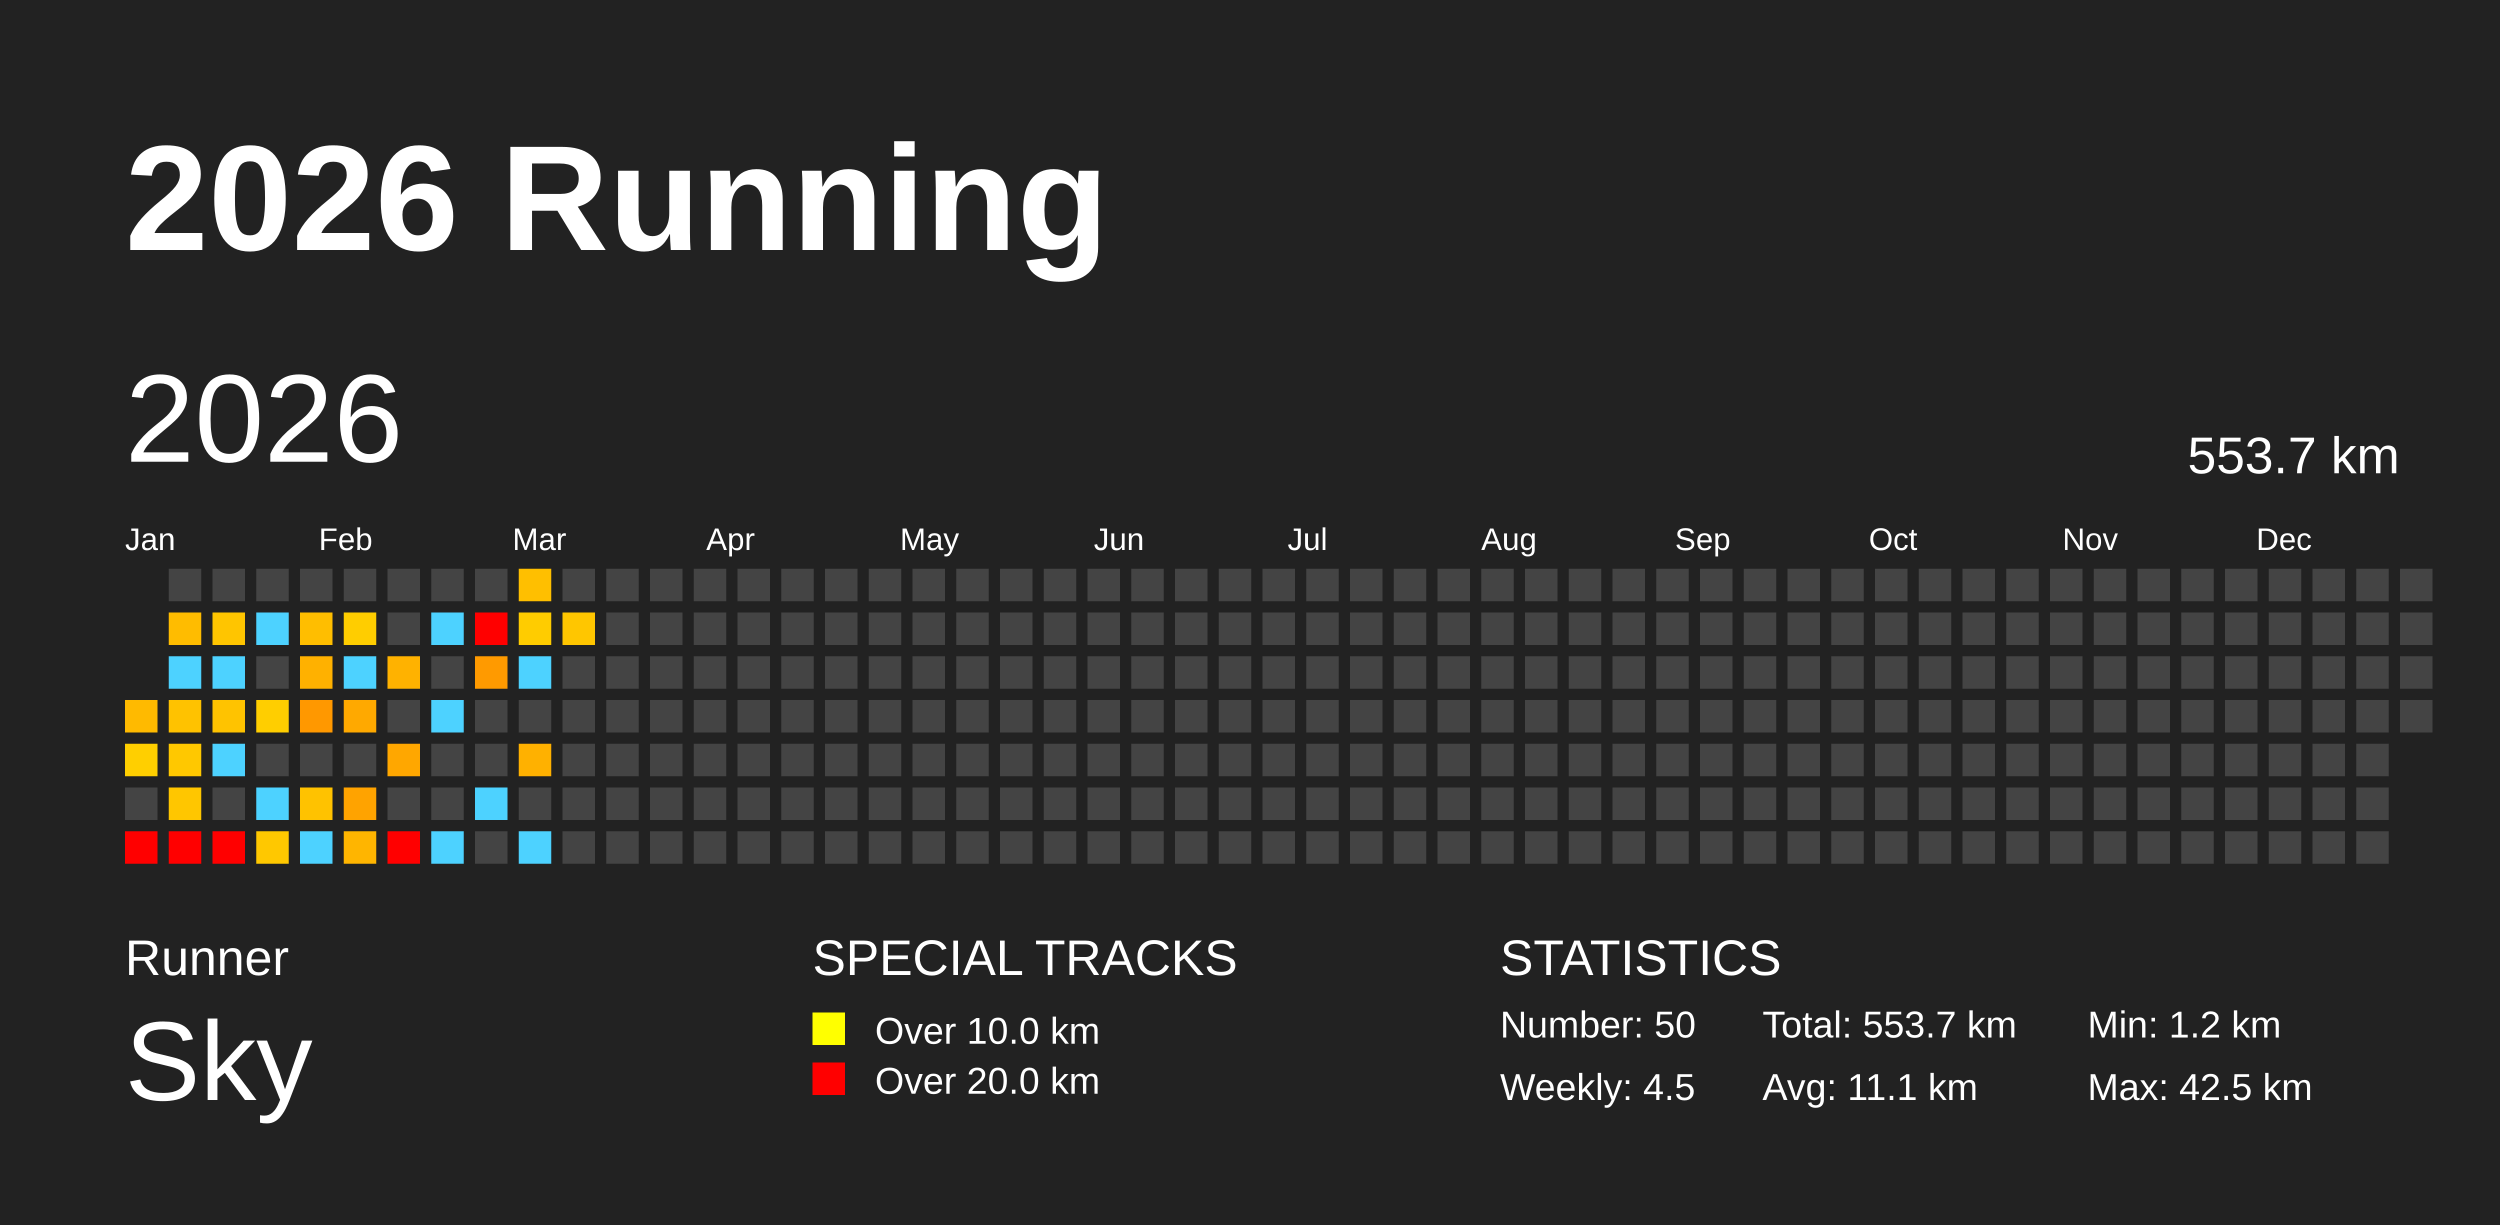
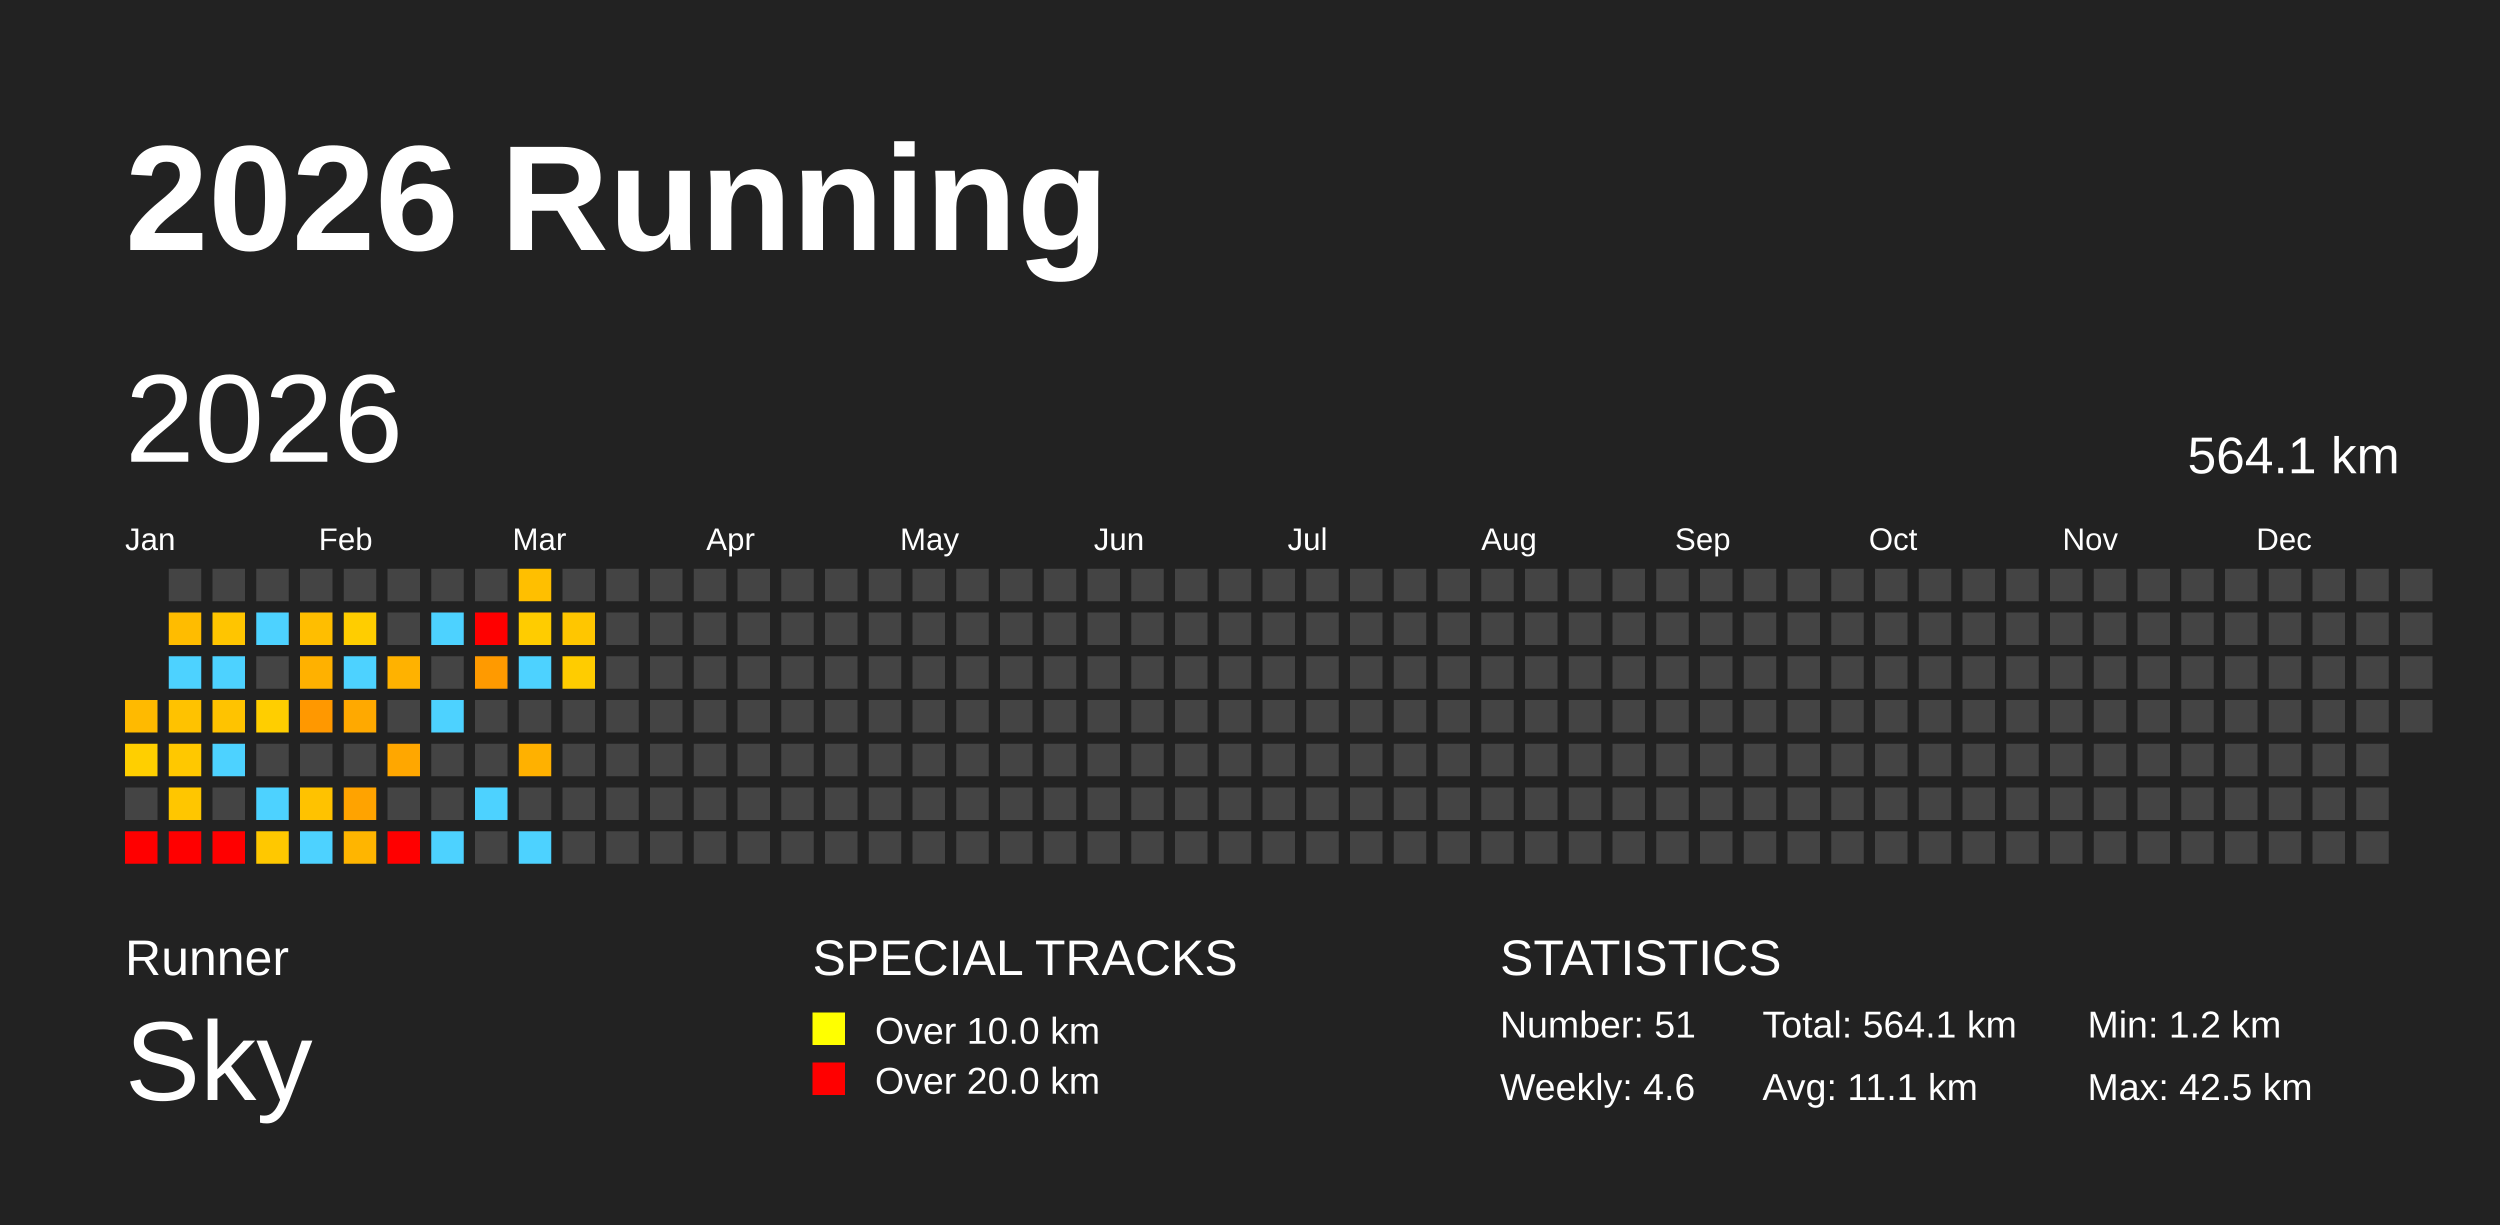
<svg xmlns="http://www.w3.org/2000/svg" baseProfile="full" height="98mm" version="1.1" viewBox="0,0,200,98" width="200mm">
  <defs />
  <rect fill="#222222" height="98" width="200" x="0" y="0" />
  <text fill="#FFFFFF" style="font-size:12px; font-family:Arial; font-weight:bold;" x="10" y="20">2026 Running</text>
  <text fill="#FFFFFF" style="font-size:4px; font-family:Arial" x="10" y="78">Runner</text>
  <text fill="#FFFFFF" style="font-size:9px; font-family:Arial" x="10" y="88">Sky</text>
  <text fill="#FFFFFF" style="font-size:4px; font-family:Arial" x="65" y="78">SPECIAL TRACKS</text>
  <rect fill="yellow" height="2.6" width="2.6" x="65" y="81" />
  <text fill="#FFFFFF" style="font-size:3px; font-family:Arial" x="70" y="83.5">Over 10.0 km</text>
  <rect fill="red" height="2.6" width="2.6" x="65" y="85" />
  <text fill="#FFFFFF" style="font-size:3px; font-family:Arial" x="70" y="87.5">Over 20.0 km</text>
  <text fill="#FFFFFF" style="font-size:4px; font-family:Arial" x="120" y="78">STATISTICS</text>
-   <text fill="#FFFFFF" style="font-size:3px; font-family:Arial" x="120" y="83">Number: 50</text>
-   <text fill="#FFFFFF" style="font-size:3px; font-family:Arial" x="120" y="88">Weekly: 4.5</text>
-   <text fill="#FFFFFF" style="font-size:3px; font-family:Arial" x="141" y="83">Total: 553.7 km</text>
+   <text fill="#FFFFFF" style="font-size:3px; font-family:Arial" x="120" y="83">Number: 51</text>
+   <text fill="#FFFFFF" style="font-size:3px; font-family:Arial" x="120" y="88">Weekly: 4.6</text>
+   <text fill="#FFFFFF" style="font-size:3px; font-family:Arial" x="141" y="83">Total: 564.1 km</text>
  <text fill="#FFFFFF" style="font-size:3px; font-family:Arial" x="141" y="88">Avg: 11.1 km</text>
  <text fill="#FFFFFF" style="font-size:3px; font-family:Arial" x="167" y="83">Min: 1.2 km</text>
  <text fill="#FFFFFF" style="font-size:3px; font-family:Arial" x="167" y="88">Max: 42.5 km</text>
  <text dominant-baseline="hanging" fill="#FFFFFF" style="font-size:10.0px; font-family:Arial;" x="10" y="30">2026</text>
-   <text dominant-baseline="hanging" fill="#FFFFFF" style="font-size:4.125px; font-family:Arial;" x="175" y="35">553.7 km</text>
+   <text dominant-baseline="hanging" fill="#FFFFFF" style="font-size:4.125px; font-family:Arial;" x="175" y="35">564.1 km</text>
  <text fill="#FFFFFF" style="font-size:2.5px; font-family:Arial" x="10.0" y="44">Jan</text>
  <text fill="#FFFFFF" style="font-size:2.5px; font-family:Arial" x="25.5" y="44">Feb</text>
  <text fill="#FFFFFF" style="font-size:2.5px; font-family:Arial" x="41.0" y="44">Mar</text>
  <text fill="#FFFFFF" style="font-size:2.5px; font-family:Arial" x="56.5" y="44">Apr</text>
  <text fill="#FFFFFF" style="font-size:2.5px; font-family:Arial" x="72.0" y="44">May</text>
  <text fill="#FFFFFF" style="font-size:2.5px; font-family:Arial" x="87.5" y="44">Jun</text>
  <text fill="#FFFFFF" style="font-size:2.5px; font-family:Arial" x="103.0" y="44">Jul</text>
  <text fill="#FFFFFF" style="font-size:2.5px; font-family:Arial" x="118.5" y="44">Aug</text>
  <text fill="#FFFFFF" style="font-size:2.5px; font-family:Arial" x="134.0" y="44">Sep</text>
  <text fill="#FFFFFF" style="font-size:2.5px; font-family:Arial" x="149.5" y="44">Oct</text>
  <text fill="#FFFFFF" style="font-size:2.5px; font-family:Arial" x="165.0" y="44">Nov</text>
  <text fill="#FFFFFF" style="font-size:2.5px; font-family:Arial" x="180.5" y="44">Dec</text>
  <rect fill="#ffba00" height="2.6" width="2.6" x="10.0" y="56.0" />
  <rect fill="#ffcf00" height="2.6" width="2.6" x="10.0" y="59.5" />
  <rect fill="#444444" height="2.6" width="2.6" x="10.0" y="63.0" />
  <rect fill="red" height="2.6" width="2.6" x="10.0" y="66.5" />
  <rect fill="#444444" height="2.6" width="2.6" x="13.5" y="45.5" />
  <rect fill="#ffbc00" height="2.6" width="2.6" x="13.5" y="49.0" />
  <rect fill="#4dd2ff" height="2.6" width="2.6" x="13.5" y="52.5" />
  <rect fill="#ffc200" height="2.6" width="2.6" x="13.5" y="56.0" />
  <rect fill="#ffc800" height="2.6" width="2.6" x="13.5" y="59.5" />
  <rect fill="#ffc600" height="2.6" width="2.6" x="13.5" y="63.0" />
  <rect fill="red" height="2.6" width="2.6" x="13.5" y="66.5" />
  <rect fill="#444444" height="2.6" width="2.6" x="17.0" y="45.5" />
  <rect fill="#ffc500" height="2.6" width="2.6" x="17.0" y="49.0" />
  <rect fill="#4dd2ff" height="2.6" width="2.6" x="17.0" y="52.5" />
  <rect fill="#ffc300" height="2.6" width="2.6" x="17.0" y="56.0" />
  <rect fill="#4dd2ff" height="2.6" width="2.6" x="17.0" y="59.5" />
  <rect fill="#444444" height="2.6" width="2.6" x="17.0" y="63.0" />
  <rect fill="red" height="2.6" width="2.6" x="17.0" y="66.5" />
  <rect fill="#444444" height="2.6" width="2.6" x="20.5" y="45.5" />
  <rect fill="#4dd2ff" height="2.6" width="2.6" x="20.5" y="49.0" />
  <rect fill="#444444" height="2.6" width="2.6" x="20.5" y="52.5" />
  <rect fill="#ffce00" height="2.6" width="2.6" x="20.5" y="56.0" />
  <rect fill="#444444" height="2.6" width="2.6" x="20.5" y="59.5" />
  <rect fill="#4dd2ff" height="2.6" width="2.6" x="20.5" y="63.0" />
  <rect fill="#ffc800" height="2.6" width="2.6" x="20.5" y="66.5" />
  <rect fill="#444444" height="2.6" width="2.6" x="24.0" y="45.5" />
  <rect fill="#ffbe00" height="2.6" width="2.6" x="24.0" y="49.0" />
  <rect fill="#ffb100" height="2.6" width="2.6" x="24.0" y="52.5" />
  <rect fill="#ff9800" height="2.6" width="2.6" x="24.0" y="56.0" />
  <rect fill="#444444" height="2.6" width="2.6" x="24.0" y="59.5" />
  <rect fill="#ffc200" height="2.6" width="2.6" x="24.0" y="63.0" />
  <rect fill="#4dd2ff" height="2.6" width="2.6" x="24.0" y="66.5" />
  <rect fill="#444444" height="2.6" width="2.6" x="27.5" y="45.5" />
  <rect fill="#ffcd00" height="2.6" width="2.6" x="27.5" y="49.0" />
  <rect fill="#4dd2ff" height="2.6" width="2.6" x="27.5" y="52.5" />
  <rect fill="#ffa900" height="2.6" width="2.6" x="27.5" y="56.0" />
  <rect fill="#444444" height="2.6" width="2.6" x="27.5" y="59.5" />
  <rect fill="#ffa300" height="2.6" width="2.6" x="27.5" y="63.0" />
  <rect fill="#ffb500" height="2.6" width="2.6" x="27.5" y="66.5" />
  <rect fill="#444444" height="2.6" width="2.6" x="31.0" y="45.5" />
  <rect fill="#444444" height="2.6" width="2.6" x="31.0" y="49.0" />
  <rect fill="#ffb200" height="2.6" width="2.6" x="31.0" y="52.5" />
  <rect fill="#444444" height="2.6" width="2.6" x="31.0" y="56.0" />
  <rect fill="#ffa700" height="2.6" width="2.6" x="31.0" y="59.5" />
  <rect fill="#444444" height="2.6" width="2.6" x="31.0" y="63.0" />
  <rect fill="red" height="2.6" width="2.6" x="31.0" y="66.5" />
  <rect fill="#444444" height="2.6" width="2.6" x="34.5" y="45.5" />
  <rect fill="#4dd2ff" height="2.6" width="2.6" x="34.5" y="49.0" />
  <rect fill="#444444" height="2.6" width="2.6" x="34.5" y="52.5" />
  <rect fill="#4dd2ff" height="2.6" width="2.6" x="34.5" y="56.0" />
  <rect fill="#444444" height="2.6" width="2.6" x="34.5" y="59.5" />
  <rect fill="#444444" height="2.6" width="2.6" x="34.5" y="63.0" />
  <rect fill="#4dd2ff" height="2.6" width="2.6" x="34.5" y="66.5" />
  <rect fill="#444444" height="2.6" width="2.6" x="38.0" y="45.5" />
  <rect fill="red" height="2.6" width="2.6" x="38.0" y="49.0" />
  <rect fill="#ff9a00" height="2.6" width="2.6" x="38.0" y="52.5" />
  <rect fill="#444444" height="2.6" width="2.6" x="38.0" y="56.0" />
  <rect fill="#444444" height="2.6" width="2.6" x="38.0" y="59.5" />
  <rect fill="#4dd2ff" height="2.6" width="2.6" x="38.0" y="63.0" />
  <rect fill="#444444" height="2.6" width="2.6" x="38.0" y="66.5" />
  <rect fill="#ffbf00" height="2.6" width="2.6" x="41.5" y="45.5" />
  <rect fill="#ffcc00" height="2.6" width="2.6" x="41.5" y="49.0" />
  <rect fill="#4dd2ff" height="2.6" width="2.6" x="41.5" y="52.5" />
  <rect fill="#444444" height="2.6" width="2.6" x="41.5" y="56.0" />
  <rect fill="#ffb100" height="2.6" width="2.6" x="41.5" y="59.5" />
  <rect fill="#444444" height="2.6" width="2.6" x="41.5" y="63.0" />
  <rect fill="#4dd2ff" height="2.6" width="2.6" x="41.5" y="66.5" />
  <rect fill="#444444" height="2.6" width="2.6" x="45.0" y="45.5" />
  <rect fill="#ffc600" height="2.6" width="2.6" x="45.0" y="49.0" />
-   <rect fill="#444444" height="2.6" width="2.6" x="45.0" y="52.5" />
+   <rect fill="#ffcc00" height="2.6" width="2.6" x="45.0" y="52.5" />
  <rect fill="#444444" height="2.6" width="2.6" x="45.0" y="56.0" />
  <rect fill="#444444" height="2.6" width="2.6" x="45.0" y="59.5" />
  <rect fill="#444444" height="2.6" width="2.6" x="45.0" y="63.0" />
  <rect fill="#444444" height="2.6" width="2.6" x="45.0" y="66.5" />
  <rect fill="#444444" height="2.6" width="2.6" x="48.5" y="45.5" />
  <rect fill="#444444" height="2.6" width="2.6" x="48.5" y="49.0" />
  <rect fill="#444444" height="2.6" width="2.6" x="48.5" y="52.5" />
  <rect fill="#444444" height="2.6" width="2.6" x="48.5" y="56.0" />
  <rect fill="#444444" height="2.6" width="2.6" x="48.5" y="59.5" />
  <rect fill="#444444" height="2.6" width="2.6" x="48.5" y="63.0" />
  <rect fill="#444444" height="2.6" width="2.6" x="48.5" y="66.5" />
  <rect fill="#444444" height="2.6" width="2.6" x="52.0" y="45.5" />
  <rect fill="#444444" height="2.6" width="2.6" x="52.0" y="49.0" />
  <rect fill="#444444" height="2.6" width="2.6" x="52.0" y="52.5" />
  <rect fill="#444444" height="2.6" width="2.6" x="52.0" y="56.0" />
  <rect fill="#444444" height="2.6" width="2.6" x="52.0" y="59.5" />
  <rect fill="#444444" height="2.6" width="2.6" x="52.0" y="63.0" />
  <rect fill="#444444" height="2.6" width="2.6" x="52.0" y="66.5" />
  <rect fill="#444444" height="2.6" width="2.6" x="55.5" y="45.5" />
  <rect fill="#444444" height="2.6" width="2.6" x="55.5" y="49.0" />
  <rect fill="#444444" height="2.6" width="2.6" x="55.5" y="52.5" />
  <rect fill="#444444" height="2.6" width="2.6" x="55.5" y="56.0" />
  <rect fill="#444444" height="2.6" width="2.6" x="55.5" y="59.5" />
  <rect fill="#444444" height="2.6" width="2.6" x="55.5" y="63.0" />
  <rect fill="#444444" height="2.6" width="2.6" x="55.5" y="66.5" />
  <rect fill="#444444" height="2.6" width="2.6" x="59.0" y="45.5" />
  <rect fill="#444444" height="2.6" width="2.6" x="59.0" y="49.0" />
  <rect fill="#444444" height="2.6" width="2.6" x="59.0" y="52.5" />
  <rect fill="#444444" height="2.6" width="2.6" x="59.0" y="56.0" />
  <rect fill="#444444" height="2.6" width="2.6" x="59.0" y="59.5" />
  <rect fill="#444444" height="2.6" width="2.6" x="59.0" y="63.0" />
  <rect fill="#444444" height="2.6" width="2.6" x="59.0" y="66.5" />
  <rect fill="#444444" height="2.6" width="2.6" x="62.5" y="45.5" />
  <rect fill="#444444" height="2.6" width="2.6" x="62.5" y="49.0" />
  <rect fill="#444444" height="2.6" width="2.6" x="62.5" y="52.5" />
  <rect fill="#444444" height="2.6" width="2.6" x="62.5" y="56.0" />
  <rect fill="#444444" height="2.6" width="2.6" x="62.5" y="59.5" />
  <rect fill="#444444" height="2.6" width="2.6" x="62.5" y="63.0" />
  <rect fill="#444444" height="2.6" width="2.6" x="62.5" y="66.5" />
  <rect fill="#444444" height="2.6" width="2.6" x="66.0" y="45.5" />
  <rect fill="#444444" height="2.6" width="2.6" x="66.0" y="49.0" />
  <rect fill="#444444" height="2.6" width="2.6" x="66.0" y="52.5" />
  <rect fill="#444444" height="2.6" width="2.6" x="66.0" y="56.0" />
  <rect fill="#444444" height="2.6" width="2.6" x="66.0" y="59.5" />
  <rect fill="#444444" height="2.6" width="2.6" x="66.0" y="63.0" />
  <rect fill="#444444" height="2.6" width="2.6" x="66.0" y="66.5" />
  <rect fill="#444444" height="2.6" width="2.6" x="69.5" y="45.5" />
  <rect fill="#444444" height="2.6" width="2.6" x="69.5" y="49.0" />
  <rect fill="#444444" height="2.6" width="2.6" x="69.5" y="52.5" />
  <rect fill="#444444" height="2.6" width="2.6" x="69.5" y="56.0" />
  <rect fill="#444444" height="2.6" width="2.6" x="69.5" y="59.5" />
  <rect fill="#444444" height="2.6" width="2.6" x="69.5" y="63.0" />
  <rect fill="#444444" height="2.6" width="2.6" x="69.5" y="66.5" />
  <rect fill="#444444" height="2.6" width="2.6" x="73.0" y="45.5" />
  <rect fill="#444444" height="2.6" width="2.6" x="73.0" y="49.0" />
  <rect fill="#444444" height="2.6" width="2.6" x="73.0" y="52.5" />
  <rect fill="#444444" height="2.6" width="2.6" x="73.0" y="56.0" />
  <rect fill="#444444" height="2.6" width="2.6" x="73.0" y="59.5" />
  <rect fill="#444444" height="2.6" width="2.6" x="73.0" y="63.0" />
  <rect fill="#444444" height="2.6" width="2.6" x="73.0" y="66.5" />
  <rect fill="#444444" height="2.6" width="2.6" x="76.5" y="45.5" />
  <rect fill="#444444" height="2.6" width="2.6" x="76.5" y="49.0" />
  <rect fill="#444444" height="2.6" width="2.6" x="76.5" y="52.5" />
  <rect fill="#444444" height="2.6" width="2.6" x="76.5" y="56.0" />
  <rect fill="#444444" height="2.6" width="2.6" x="76.5" y="59.5" />
  <rect fill="#444444" height="2.6" width="2.6" x="76.5" y="63.0" />
  <rect fill="#444444" height="2.6" width="2.6" x="76.5" y="66.5" />
  <rect fill="#444444" height="2.6" width="2.6" x="80.0" y="45.5" />
  <rect fill="#444444" height="2.6" width="2.6" x="80.0" y="49.0" />
  <rect fill="#444444" height="2.6" width="2.6" x="80.0" y="52.5" />
  <rect fill="#444444" height="2.6" width="2.6" x="80.0" y="56.0" />
  <rect fill="#444444" height="2.6" width="2.6" x="80.0" y="59.5" />
  <rect fill="#444444" height="2.6" width="2.6" x="80.0" y="63.0" />
  <rect fill="#444444" height="2.6" width="2.6" x="80.0" y="66.5" />
  <rect fill="#444444" height="2.6" width="2.6" x="83.5" y="45.5" />
  <rect fill="#444444" height="2.6" width="2.6" x="83.5" y="49.0" />
  <rect fill="#444444" height="2.6" width="2.6" x="83.5" y="52.5" />
  <rect fill="#444444" height="2.6" width="2.6" x="83.5" y="56.0" />
  <rect fill="#444444" height="2.6" width="2.6" x="83.5" y="59.5" />
  <rect fill="#444444" height="2.6" width="2.6" x="83.5" y="63.0" />
  <rect fill="#444444" height="2.6" width="2.6" x="83.5" y="66.5" />
  <rect fill="#444444" height="2.6" width="2.6" x="87.0" y="45.5" />
  <rect fill="#444444" height="2.6" width="2.6" x="87.0" y="49.0" />
  <rect fill="#444444" height="2.6" width="2.6" x="87.0" y="52.5" />
  <rect fill="#444444" height="2.6" width="2.6" x="87.0" y="56.0" />
  <rect fill="#444444" height="2.6" width="2.6" x="87.0" y="59.5" />
  <rect fill="#444444" height="2.6" width="2.6" x="87.0" y="63.0" />
  <rect fill="#444444" height="2.6" width="2.6" x="87.0" y="66.5" />
  <rect fill="#444444" height="2.6" width="2.6" x="90.5" y="45.5" />
  <rect fill="#444444" height="2.6" width="2.6" x="90.5" y="49.0" />
  <rect fill="#444444" height="2.6" width="2.6" x="90.5" y="52.5" />
  <rect fill="#444444" height="2.6" width="2.6" x="90.5" y="56.0" />
  <rect fill="#444444" height="2.6" width="2.6" x="90.5" y="59.5" />
  <rect fill="#444444" height="2.6" width="2.6" x="90.5" y="63.0" />
  <rect fill="#444444" height="2.6" width="2.6" x="90.5" y="66.5" />
  <rect fill="#444444" height="2.6" width="2.6" x="94.0" y="45.5" />
  <rect fill="#444444" height="2.6" width="2.6" x="94.0" y="49.0" />
  <rect fill="#444444" height="2.6" width="2.6" x="94.0" y="52.5" />
  <rect fill="#444444" height="2.6" width="2.6" x="94.0" y="56.0" />
  <rect fill="#444444" height="2.6" width="2.6" x="94.0" y="59.5" />
  <rect fill="#444444" height="2.6" width="2.6" x="94.0" y="63.0" />
  <rect fill="#444444" height="2.6" width="2.6" x="94.0" y="66.5" />
  <rect fill="#444444" height="2.6" width="2.6" x="97.5" y="45.5" />
  <rect fill="#444444" height="2.6" width="2.6" x="97.5" y="49.0" />
  <rect fill="#444444" height="2.6" width="2.6" x="97.5" y="52.5" />
  <rect fill="#444444" height="2.6" width="2.6" x="97.5" y="56.0" />
  <rect fill="#444444" height="2.6" width="2.6" x="97.5" y="59.5" />
  <rect fill="#444444" height="2.6" width="2.6" x="97.5" y="63.0" />
  <rect fill="#444444" height="2.6" width="2.6" x="97.5" y="66.5" />
  <rect fill="#444444" height="2.6" width="2.6" x="101.0" y="45.5" />
  <rect fill="#444444" height="2.6" width="2.6" x="101.0" y="49.0" />
  <rect fill="#444444" height="2.6" width="2.6" x="101.0" y="52.5" />
  <rect fill="#444444" height="2.6" width="2.6" x="101.0" y="56.0" />
  <rect fill="#444444" height="2.6" width="2.6" x="101.0" y="59.5" />
  <rect fill="#444444" height="2.6" width="2.6" x="101.0" y="63.0" />
  <rect fill="#444444" height="2.6" width="2.6" x="101.0" y="66.5" />
  <rect fill="#444444" height="2.6" width="2.6" x="104.5" y="45.5" />
  <rect fill="#444444" height="2.6" width="2.6" x="104.5" y="49.0" />
  <rect fill="#444444" height="2.6" width="2.6" x="104.5" y="52.5" />
  <rect fill="#444444" height="2.6" width="2.6" x="104.5" y="56.0" />
  <rect fill="#444444" height="2.6" width="2.6" x="104.5" y="59.5" />
  <rect fill="#444444" height="2.6" width="2.6" x="104.5" y="63.0" />
  <rect fill="#444444" height="2.6" width="2.6" x="104.5" y="66.5" />
  <rect fill="#444444" height="2.6" width="2.6" x="108.0" y="45.5" />
  <rect fill="#444444" height="2.6" width="2.6" x="108.0" y="49.0" />
  <rect fill="#444444" height="2.6" width="2.6" x="108.0" y="52.5" />
  <rect fill="#444444" height="2.6" width="2.6" x="108.0" y="56.0" />
  <rect fill="#444444" height="2.6" width="2.6" x="108.0" y="59.5" />
  <rect fill="#444444" height="2.6" width="2.6" x="108.0" y="63.0" />
  <rect fill="#444444" height="2.6" width="2.6" x="108.0" y="66.5" />
  <rect fill="#444444" height="2.6" width="2.6" x="111.5" y="45.5" />
  <rect fill="#444444" height="2.6" width="2.6" x="111.5" y="49.0" />
  <rect fill="#444444" height="2.6" width="2.6" x="111.5" y="52.5" />
  <rect fill="#444444" height="2.6" width="2.6" x="111.5" y="56.0" />
  <rect fill="#444444" height="2.6" width="2.6" x="111.5" y="59.5" />
  <rect fill="#444444" height="2.6" width="2.6" x="111.5" y="63.0" />
  <rect fill="#444444" height="2.6" width="2.6" x="111.5" y="66.5" />
  <rect fill="#444444" height="2.6" width="2.6" x="115.0" y="45.5" />
  <rect fill="#444444" height="2.6" width="2.6" x="115.0" y="49.0" />
  <rect fill="#444444" height="2.6" width="2.6" x="115.0" y="52.5" />
  <rect fill="#444444" height="2.6" width="2.6" x="115.0" y="56.0" />
  <rect fill="#444444" height="2.6" width="2.6" x="115.0" y="59.5" />
  <rect fill="#444444" height="2.6" width="2.6" x="115.0" y="63.0" />
  <rect fill="#444444" height="2.6" width="2.6" x="115.0" y="66.5" />
  <rect fill="#444444" height="2.6" width="2.6" x="118.5" y="45.5" />
  <rect fill="#444444" height="2.6" width="2.6" x="118.5" y="49.0" />
  <rect fill="#444444" height="2.6" width="2.6" x="118.5" y="52.5" />
  <rect fill="#444444" height="2.6" width="2.6" x="118.5" y="56.0" />
  <rect fill="#444444" height="2.6" width="2.6" x="118.5" y="59.5" />
  <rect fill="#444444" height="2.6" width="2.6" x="118.5" y="63.0" />
  <rect fill="#444444" height="2.6" width="2.6" x="118.5" y="66.5" />
  <rect fill="#444444" height="2.6" width="2.6" x="122.0" y="45.5" />
  <rect fill="#444444" height="2.6" width="2.6" x="122.0" y="49.0" />
  <rect fill="#444444" height="2.6" width="2.6" x="122.0" y="52.5" />
  <rect fill="#444444" height="2.6" width="2.6" x="122.0" y="56.0" />
  <rect fill="#444444" height="2.6" width="2.6" x="122.0" y="59.5" />
  <rect fill="#444444" height="2.6" width="2.6" x="122.0" y="63.0" />
  <rect fill="#444444" height="2.6" width="2.6" x="122.0" y="66.5" />
  <rect fill="#444444" height="2.6" width="2.6" x="125.5" y="45.5" />
  <rect fill="#444444" height="2.6" width="2.6" x="125.5" y="49.0" />
  <rect fill="#444444" height="2.6" width="2.6" x="125.5" y="52.5" />
  <rect fill="#444444" height="2.6" width="2.6" x="125.5" y="56.0" />
  <rect fill="#444444" height="2.6" width="2.6" x="125.5" y="59.5" />
  <rect fill="#444444" height="2.6" width="2.6" x="125.5" y="63.0" />
  <rect fill="#444444" height="2.6" width="2.6" x="125.5" y="66.5" />
  <rect fill="#444444" height="2.6" width="2.6" x="129.0" y="45.5" />
  <rect fill="#444444" height="2.6" width="2.6" x="129.0" y="49.0" />
  <rect fill="#444444" height="2.6" width="2.6" x="129.0" y="52.5" />
  <rect fill="#444444" height="2.6" width="2.6" x="129.0" y="56.0" />
  <rect fill="#444444" height="2.6" width="2.6" x="129.0" y="59.5" />
  <rect fill="#444444" height="2.6" width="2.6" x="129.0" y="63.0" />
  <rect fill="#444444" height="2.6" width="2.6" x="129.0" y="66.5" />
  <rect fill="#444444" height="2.6" width="2.6" x="132.5" y="45.5" />
  <rect fill="#444444" height="2.6" width="2.6" x="132.5" y="49.0" />
  <rect fill="#444444" height="2.6" width="2.6" x="132.5" y="52.5" />
  <rect fill="#444444" height="2.6" width="2.6" x="132.5" y="56.0" />
  <rect fill="#444444" height="2.6" width="2.6" x="132.5" y="59.5" />
  <rect fill="#444444" height="2.6" width="2.6" x="132.5" y="63.0" />
  <rect fill="#444444" height="2.6" width="2.6" x="132.5" y="66.5" />
  <rect fill="#444444" height="2.6" width="2.6" x="136.0" y="45.5" />
  <rect fill="#444444" height="2.6" width="2.6" x="136.0" y="49.0" />
  <rect fill="#444444" height="2.6" width="2.6" x="136.0" y="52.5" />
  <rect fill="#444444" height="2.6" width="2.6" x="136.0" y="56.0" />
  <rect fill="#444444" height="2.6" width="2.6" x="136.0" y="59.5" />
  <rect fill="#444444" height="2.6" width="2.6" x="136.0" y="63.0" />
  <rect fill="#444444" height="2.6" width="2.6" x="136.0" y="66.5" />
  <rect fill="#444444" height="2.6" width="2.6" x="139.5" y="45.5" />
  <rect fill="#444444" height="2.6" width="2.6" x="139.5" y="49.0" />
  <rect fill="#444444" height="2.6" width="2.6" x="139.5" y="52.5" />
  <rect fill="#444444" height="2.6" width="2.6" x="139.5" y="56.0" />
  <rect fill="#444444" height="2.6" width="2.6" x="139.5" y="59.5" />
  <rect fill="#444444" height="2.6" width="2.6" x="139.5" y="63.0" />
  <rect fill="#444444" height="2.6" width="2.6" x="139.5" y="66.5" />
  <rect fill="#444444" height="2.6" width="2.6" x="143.0" y="45.5" />
  <rect fill="#444444" height="2.6" width="2.6" x="143.0" y="49.0" />
  <rect fill="#444444" height="2.6" width="2.6" x="143.0" y="52.5" />
  <rect fill="#444444" height="2.6" width="2.6" x="143.0" y="56.0" />
  <rect fill="#444444" height="2.6" width="2.6" x="143.0" y="59.5" />
  <rect fill="#444444" height="2.6" width="2.6" x="143.0" y="63.0" />
  <rect fill="#444444" height="2.6" width="2.6" x="143.0" y="66.5" />
  <rect fill="#444444" height="2.6" width="2.6" x="146.5" y="45.5" />
  <rect fill="#444444" height="2.6" width="2.6" x="146.5" y="49.0" />
  <rect fill="#444444" height="2.6" width="2.6" x="146.5" y="52.5" />
  <rect fill="#444444" height="2.6" width="2.6" x="146.5" y="56.0" />
  <rect fill="#444444" height="2.6" width="2.6" x="146.5" y="59.5" />
  <rect fill="#444444" height="2.6" width="2.6" x="146.5" y="63.0" />
  <rect fill="#444444" height="2.6" width="2.6" x="146.5" y="66.5" />
  <rect fill="#444444" height="2.6" width="2.6" x="150.0" y="45.5" />
  <rect fill="#444444" height="2.6" width="2.6" x="150.0" y="49.0" />
  <rect fill="#444444" height="2.6" width="2.6" x="150.0" y="52.5" />
  <rect fill="#444444" height="2.6" width="2.6" x="150.0" y="56.0" />
  <rect fill="#444444" height="2.6" width="2.6" x="150.0" y="59.5" />
  <rect fill="#444444" height="2.6" width="2.6" x="150.0" y="63.0" />
  <rect fill="#444444" height="2.6" width="2.6" x="150.0" y="66.5" />
  <rect fill="#444444" height="2.6" width="2.6" x="153.5" y="45.5" />
  <rect fill="#444444" height="2.6" width="2.6" x="153.5" y="49.0" />
  <rect fill="#444444" height="2.6" width="2.6" x="153.5" y="52.5" />
  <rect fill="#444444" height="2.6" width="2.6" x="153.5" y="56.0" />
  <rect fill="#444444" height="2.6" width="2.6" x="153.5" y="59.5" />
  <rect fill="#444444" height="2.6" width="2.6" x="153.5" y="63.0" />
  <rect fill="#444444" height="2.6" width="2.6" x="153.5" y="66.5" />
  <rect fill="#444444" height="2.6" width="2.6" x="157.0" y="45.5" />
  <rect fill="#444444" height="2.6" width="2.6" x="157.0" y="49.0" />
  <rect fill="#444444" height="2.6" width="2.6" x="157.0" y="52.5" />
  <rect fill="#444444" height="2.6" width="2.6" x="157.0" y="56.0" />
  <rect fill="#444444" height="2.6" width="2.6" x="157.0" y="59.5" />
  <rect fill="#444444" height="2.6" width="2.6" x="157.0" y="63.0" />
  <rect fill="#444444" height="2.6" width="2.6" x="157.0" y="66.5" />
  <rect fill="#444444" height="2.6" width="2.6" x="160.5" y="45.5" />
  <rect fill="#444444" height="2.6" width="2.6" x="160.5" y="49.0" />
  <rect fill="#444444" height="2.6" width="2.6" x="160.5" y="52.5" />
  <rect fill="#444444" height="2.6" width="2.6" x="160.5" y="56.0" />
  <rect fill="#444444" height="2.6" width="2.6" x="160.5" y="59.5" />
  <rect fill="#444444" height="2.6" width="2.6" x="160.5" y="63.0" />
  <rect fill="#444444" height="2.6" width="2.6" x="160.5" y="66.5" />
  <rect fill="#444444" height="2.6" width="2.6" x="164.0" y="45.5" />
  <rect fill="#444444" height="2.6" width="2.6" x="164.0" y="49.0" />
  <rect fill="#444444" height="2.6" width="2.6" x="164.0" y="52.5" />
  <rect fill="#444444" height="2.6" width="2.6" x="164.0" y="56.0" />
  <rect fill="#444444" height="2.6" width="2.6" x="164.0" y="59.5" />
  <rect fill="#444444" height="2.6" width="2.6" x="164.0" y="63.0" />
  <rect fill="#444444" height="2.6" width="2.6" x="164.0" y="66.5" />
  <rect fill="#444444" height="2.6" width="2.6" x="167.5" y="45.5" />
  <rect fill="#444444" height="2.6" width="2.6" x="167.5" y="49.0" />
  <rect fill="#444444" height="2.6" width="2.6" x="167.5" y="52.5" />
  <rect fill="#444444" height="2.6" width="2.6" x="167.5" y="56.0" />
  <rect fill="#444444" height="2.6" width="2.6" x="167.5" y="59.5" />
  <rect fill="#444444" height="2.6" width="2.6" x="167.5" y="63.0" />
  <rect fill="#444444" height="2.6" width="2.6" x="167.5" y="66.5" />
  <rect fill="#444444" height="2.6" width="2.6" x="171.0" y="45.5" />
  <rect fill="#444444" height="2.6" width="2.6" x="171.0" y="49.0" />
  <rect fill="#444444" height="2.6" width="2.6" x="171.0" y="52.5" />
  <rect fill="#444444" height="2.6" width="2.6" x="171.0" y="56.0" />
  <rect fill="#444444" height="2.6" width="2.6" x="171.0" y="59.5" />
  <rect fill="#444444" height="2.6" width="2.6" x="171.0" y="63.0" />
  <rect fill="#444444" height="2.6" width="2.6" x="171.0" y="66.5" />
  <rect fill="#444444" height="2.6" width="2.6" x="174.5" y="45.5" />
  <rect fill="#444444" height="2.6" width="2.6" x="174.5" y="49.0" />
  <rect fill="#444444" height="2.6" width="2.6" x="174.5" y="52.5" />
  <rect fill="#444444" height="2.6" width="2.6" x="174.5" y="56.0" />
  <rect fill="#444444" height="2.6" width="2.6" x="174.5" y="59.5" />
  <rect fill="#444444" height="2.6" width="2.6" x="174.5" y="63.0" />
  <rect fill="#444444" height="2.6" width="2.6" x="174.5" y="66.5" />
  <rect fill="#444444" height="2.6" width="2.6" x="178.0" y="45.5" />
  <rect fill="#444444" height="2.6" width="2.6" x="178.0" y="49.0" />
  <rect fill="#444444" height="2.6" width="2.6" x="178.0" y="52.5" />
  <rect fill="#444444" height="2.6" width="2.6" x="178.0" y="56.0" />
  <rect fill="#444444" height="2.6" width="2.6" x="178.0" y="59.5" />
  <rect fill="#444444" height="2.6" width="2.6" x="178.0" y="63.0" />
  <rect fill="#444444" height="2.6" width="2.6" x="178.0" y="66.5" />
  <rect fill="#444444" height="2.6" width="2.6" x="181.5" y="45.5" />
  <rect fill="#444444" height="2.6" width="2.6" x="181.5" y="49.0" />
  <rect fill="#444444" height="2.6" width="2.6" x="181.5" y="52.5" />
  <rect fill="#444444" height="2.6" width="2.6" x="181.5" y="56.0" />
  <rect fill="#444444" height="2.6" width="2.6" x="181.5" y="59.5" />
  <rect fill="#444444" height="2.6" width="2.6" x="181.5" y="63.0" />
  <rect fill="#444444" height="2.6" width="2.6" x="181.5" y="66.5" />
  <rect fill="#444444" height="2.6" width="2.6" x="185.0" y="45.5" />
  <rect fill="#444444" height="2.6" width="2.6" x="185.0" y="49.0" />
  <rect fill="#444444" height="2.6" width="2.6" x="185.0" y="52.5" />
  <rect fill="#444444" height="2.6" width="2.6" x="185.0" y="56.0" />
  <rect fill="#444444" height="2.6" width="2.6" x="185.0" y="59.5" />
  <rect fill="#444444" height="2.6" width="2.6" x="185.0" y="63.0" />
  <rect fill="#444444" height="2.6" width="2.6" x="185.0" y="66.5" />
  <rect fill="#444444" height="2.6" width="2.6" x="188.5" y="45.5" />
  <rect fill="#444444" height="2.6" width="2.6" x="188.5" y="49.0" />
  <rect fill="#444444" height="2.6" width="2.6" x="188.5" y="52.5" />
  <rect fill="#444444" height="2.6" width="2.6" x="188.5" y="56.0" />
  <rect fill="#444444" height="2.6" width="2.6" x="188.5" y="59.5" />
  <rect fill="#444444" height="2.6" width="2.6" x="188.5" y="63.0" />
  <rect fill="#444444" height="2.6" width="2.6" x="188.5" y="66.5" />
  <rect fill="#444444" height="2.6" width="2.6" x="192.0" y="45.5" />
  <rect fill="#444444" height="2.6" width="2.6" x="192.0" y="49.0" />
  <rect fill="#444444" height="2.6" width="2.6" x="192.0" y="52.5" />
  <rect fill="#444444" height="2.6" width="2.6" x="192.0" y="56.0" />
</svg>
